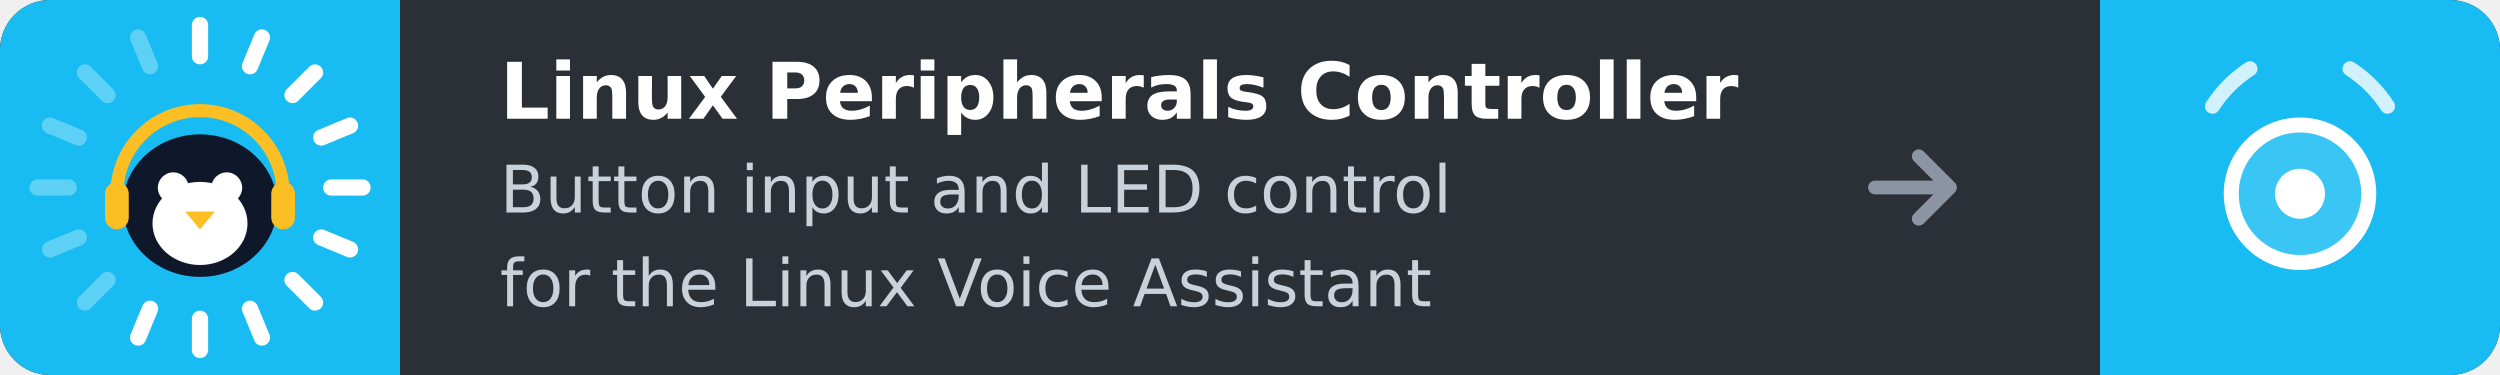
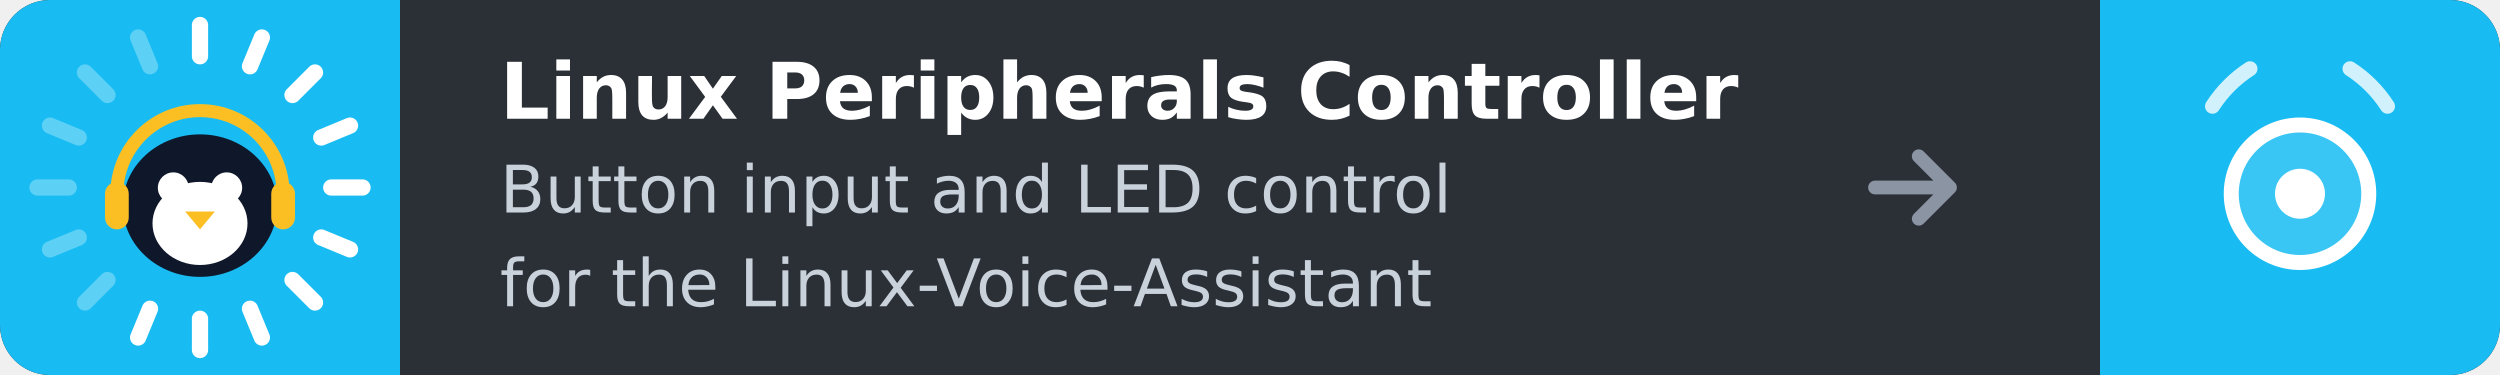
- <svg xmlns="http://www.w3.org/2000/svg" width="400" height="60" viewBox="0 0 400 60" role="img" aria-label="Linux Peripherals Controller: button input and LED control for the Linux Voice Assistant.">
+ <svg xmlns="http://www.w3.org/2000/svg" width="400" height="60" viewBox="0 0 400 60" role="img" aria-label="Linux Peripherals Controller: button input and LED control for the Linux-Voice-Assistant.">
  <defs>
    <clipPath id="round">
      <rect width="400" height="60" rx="8" />
    </clipPath>
  </defs>
  <g clip-path="url(#round)">
    <rect width="400" height="60" fill="#2b2f36" />
    <rect width="64" height="60" fill="#18bcf2" />
    <rect x="336" width="64" height="60" fill="#18bcf2" />
  </g>
  <g fill="none" stroke="#fff" stroke-width="2.6" stroke-linecap="round">
    <path d="M32.0 9.0L32.0 4.0" stroke-opacity="1" />
    <path d="M40.0 10.6L41.9 6.0" stroke-opacity="1" />
    <path d="M46.8 15.2L50.4 11.6" stroke-opacity="1" />
    <path d="M51.4 22.0L56.0 20.1" stroke-opacity="1" />
    <path d="M53.0 30.0L58.0 30.0" stroke-opacity="1" />
    <path d="M51.4 38.0L56.0 39.9" stroke-opacity="1" />
    <path d="M46.8 44.8L50.4 48.4" stroke-opacity="1" />
    <path d="M40.0 49.4L41.9 54.0" stroke-opacity="1" />
    <path d="M32.0 51.0L32.0 56.0" stroke-opacity="1" />
    <path d="M24.0 49.4L22.1 54.0" stroke-opacity="1" />
    <path d="M17.2 44.8L13.6 48.4" stroke-opacity="0.3" />
    <path d="M12.6 38.0L8.0 39.9" stroke-opacity="0.3" />
    <path d="M11.0 30.0L6.0 30.0" stroke-opacity="0.3" />
    <path d="M12.6 22.0L8.0 20.1" stroke-opacity="0.3" />
    <path d="M17.2 15.2L13.6 11.6" stroke-opacity="0.3" />
    <path d="M24.0 10.6L22.1 6.0" stroke-opacity="0.3" />
  </g>
  <g transform="translate(32 31) scale(0.95) translate(-18 -22)" fill="none" stroke-linecap="round" stroke-linejoin="round">
    <ellipse cx="18" cy="24" rx="13" ry="12" fill="#0f172a" />
    <ellipse cx="18" cy="27" rx="8" ry="7" fill="#fff" />
    <circle cx="13.5" cy="21" r="2.6" fill="#fff" />
    <circle cx="22.5" cy="21" r="2.6" fill="#fff" />
    <path d="M15.5 25l2.5 3 2.5-3z" fill="#fbbf24" stroke="none" />
    <path d="M4 22a14 14 0 0 1 28 0" stroke="#fbbf24" stroke-width="2.2" />
    <rect x="2" y="20" width="4" height="8" rx="2" fill="#fbbf24" stroke="none" />
    <rect x="30" y="20" width="4" height="8" rx="2" fill="#fbbf24" stroke="none" />
  </g>
  <g font-family="Verdana, DejaVu Sans, sans-serif" fill="#fff">
    <text x="80" y="19" font-size="12.5" font-weight="700">Linux Peripherals Controller</text>
    <text x="80" y="34" font-size="10.5" fill="#c9d1db">Button input and LED control</text>
-     <text x="80" y="49" font-size="10.5" fill="#c9d1db">for the Linux Voice Assistant</text>
+     <text x="80" y="49" font-size="10.5" fill="#c9d1db">for the Linux-Voice-Assistant</text>
  </g>
  <g fill="none" stroke="#8a94a3" stroke-width="2.2" stroke-linecap="round" stroke-linejoin="round">
    <path d="M300 30 H312 M307 25 L312 30 L307 35" />
  </g>
  <g transform="translate(368 31)" fill="none" stroke="#fff" stroke-width="2.4" stroke-linecap="round" stroke-linejoin="round">
    <circle r="11" fill="#fff" fill-opacity="0.15" />
    <circle r="4" fill="#fff" stroke="none" />
    <path d="M-14 -14 a20 20 0 0 1 6 -6 M14 -14 a20 20 0 0 0 -6 -6" stroke-opacity="0.8" />
  </g>
</svg>
